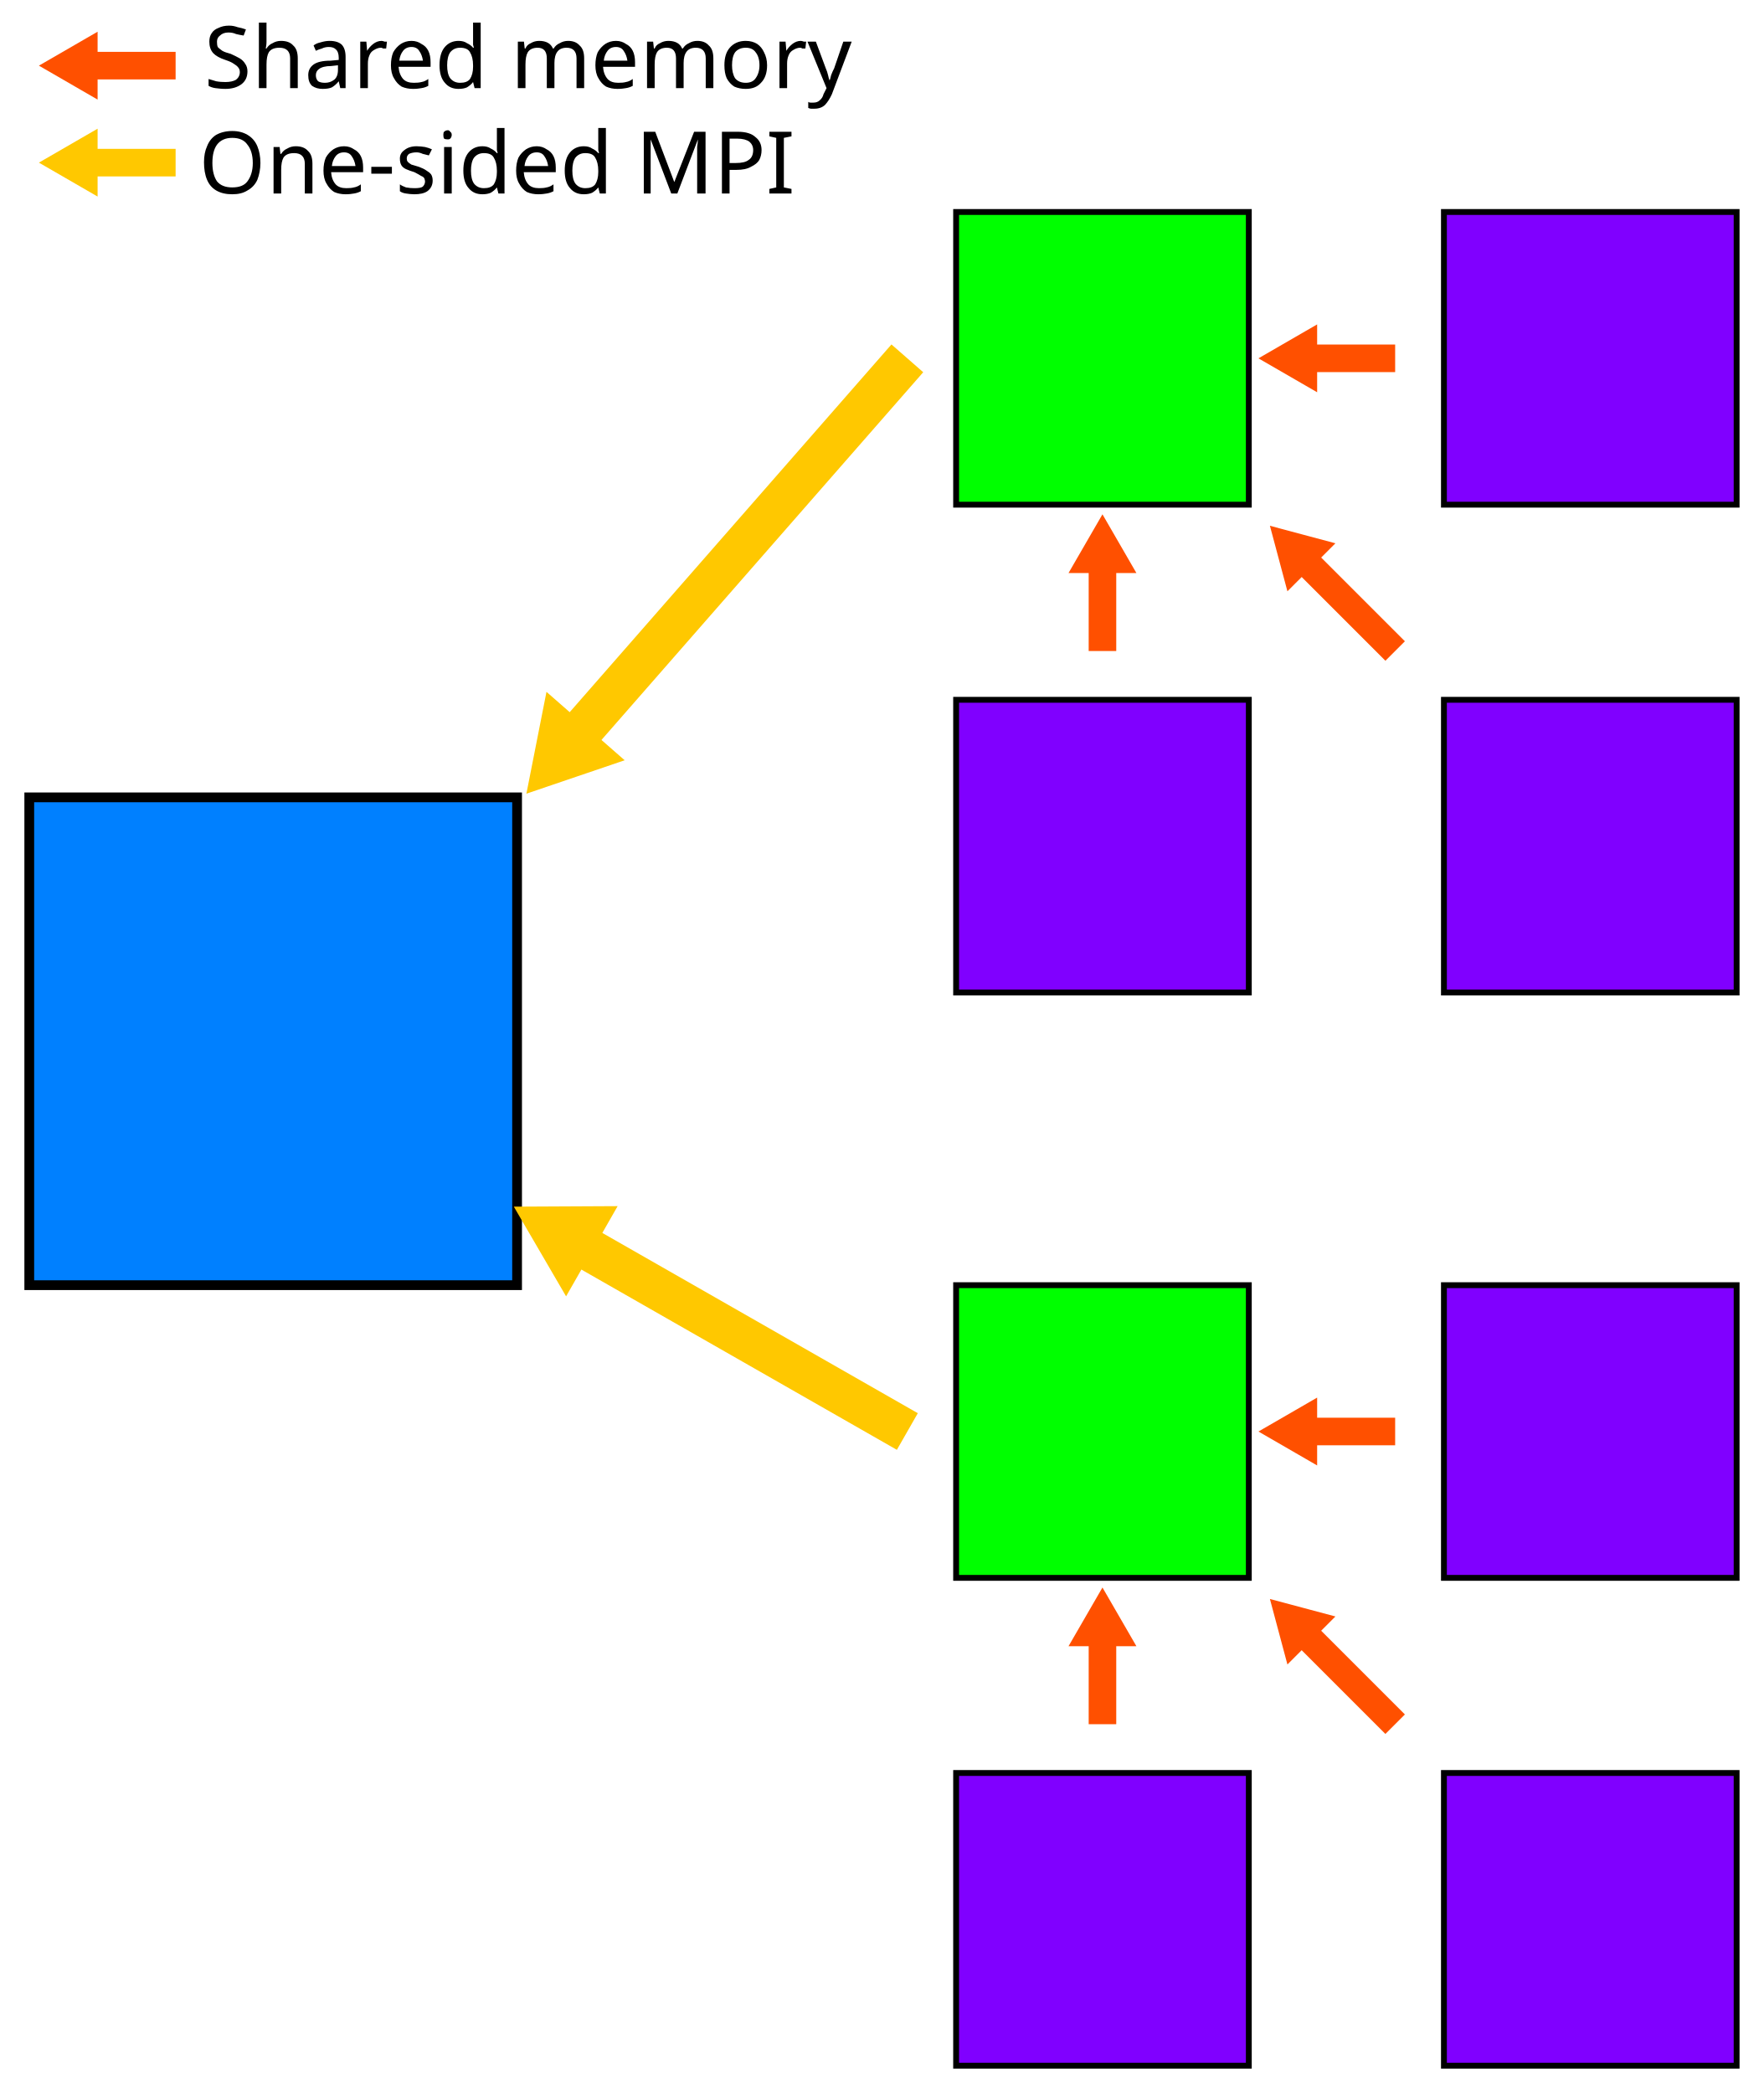
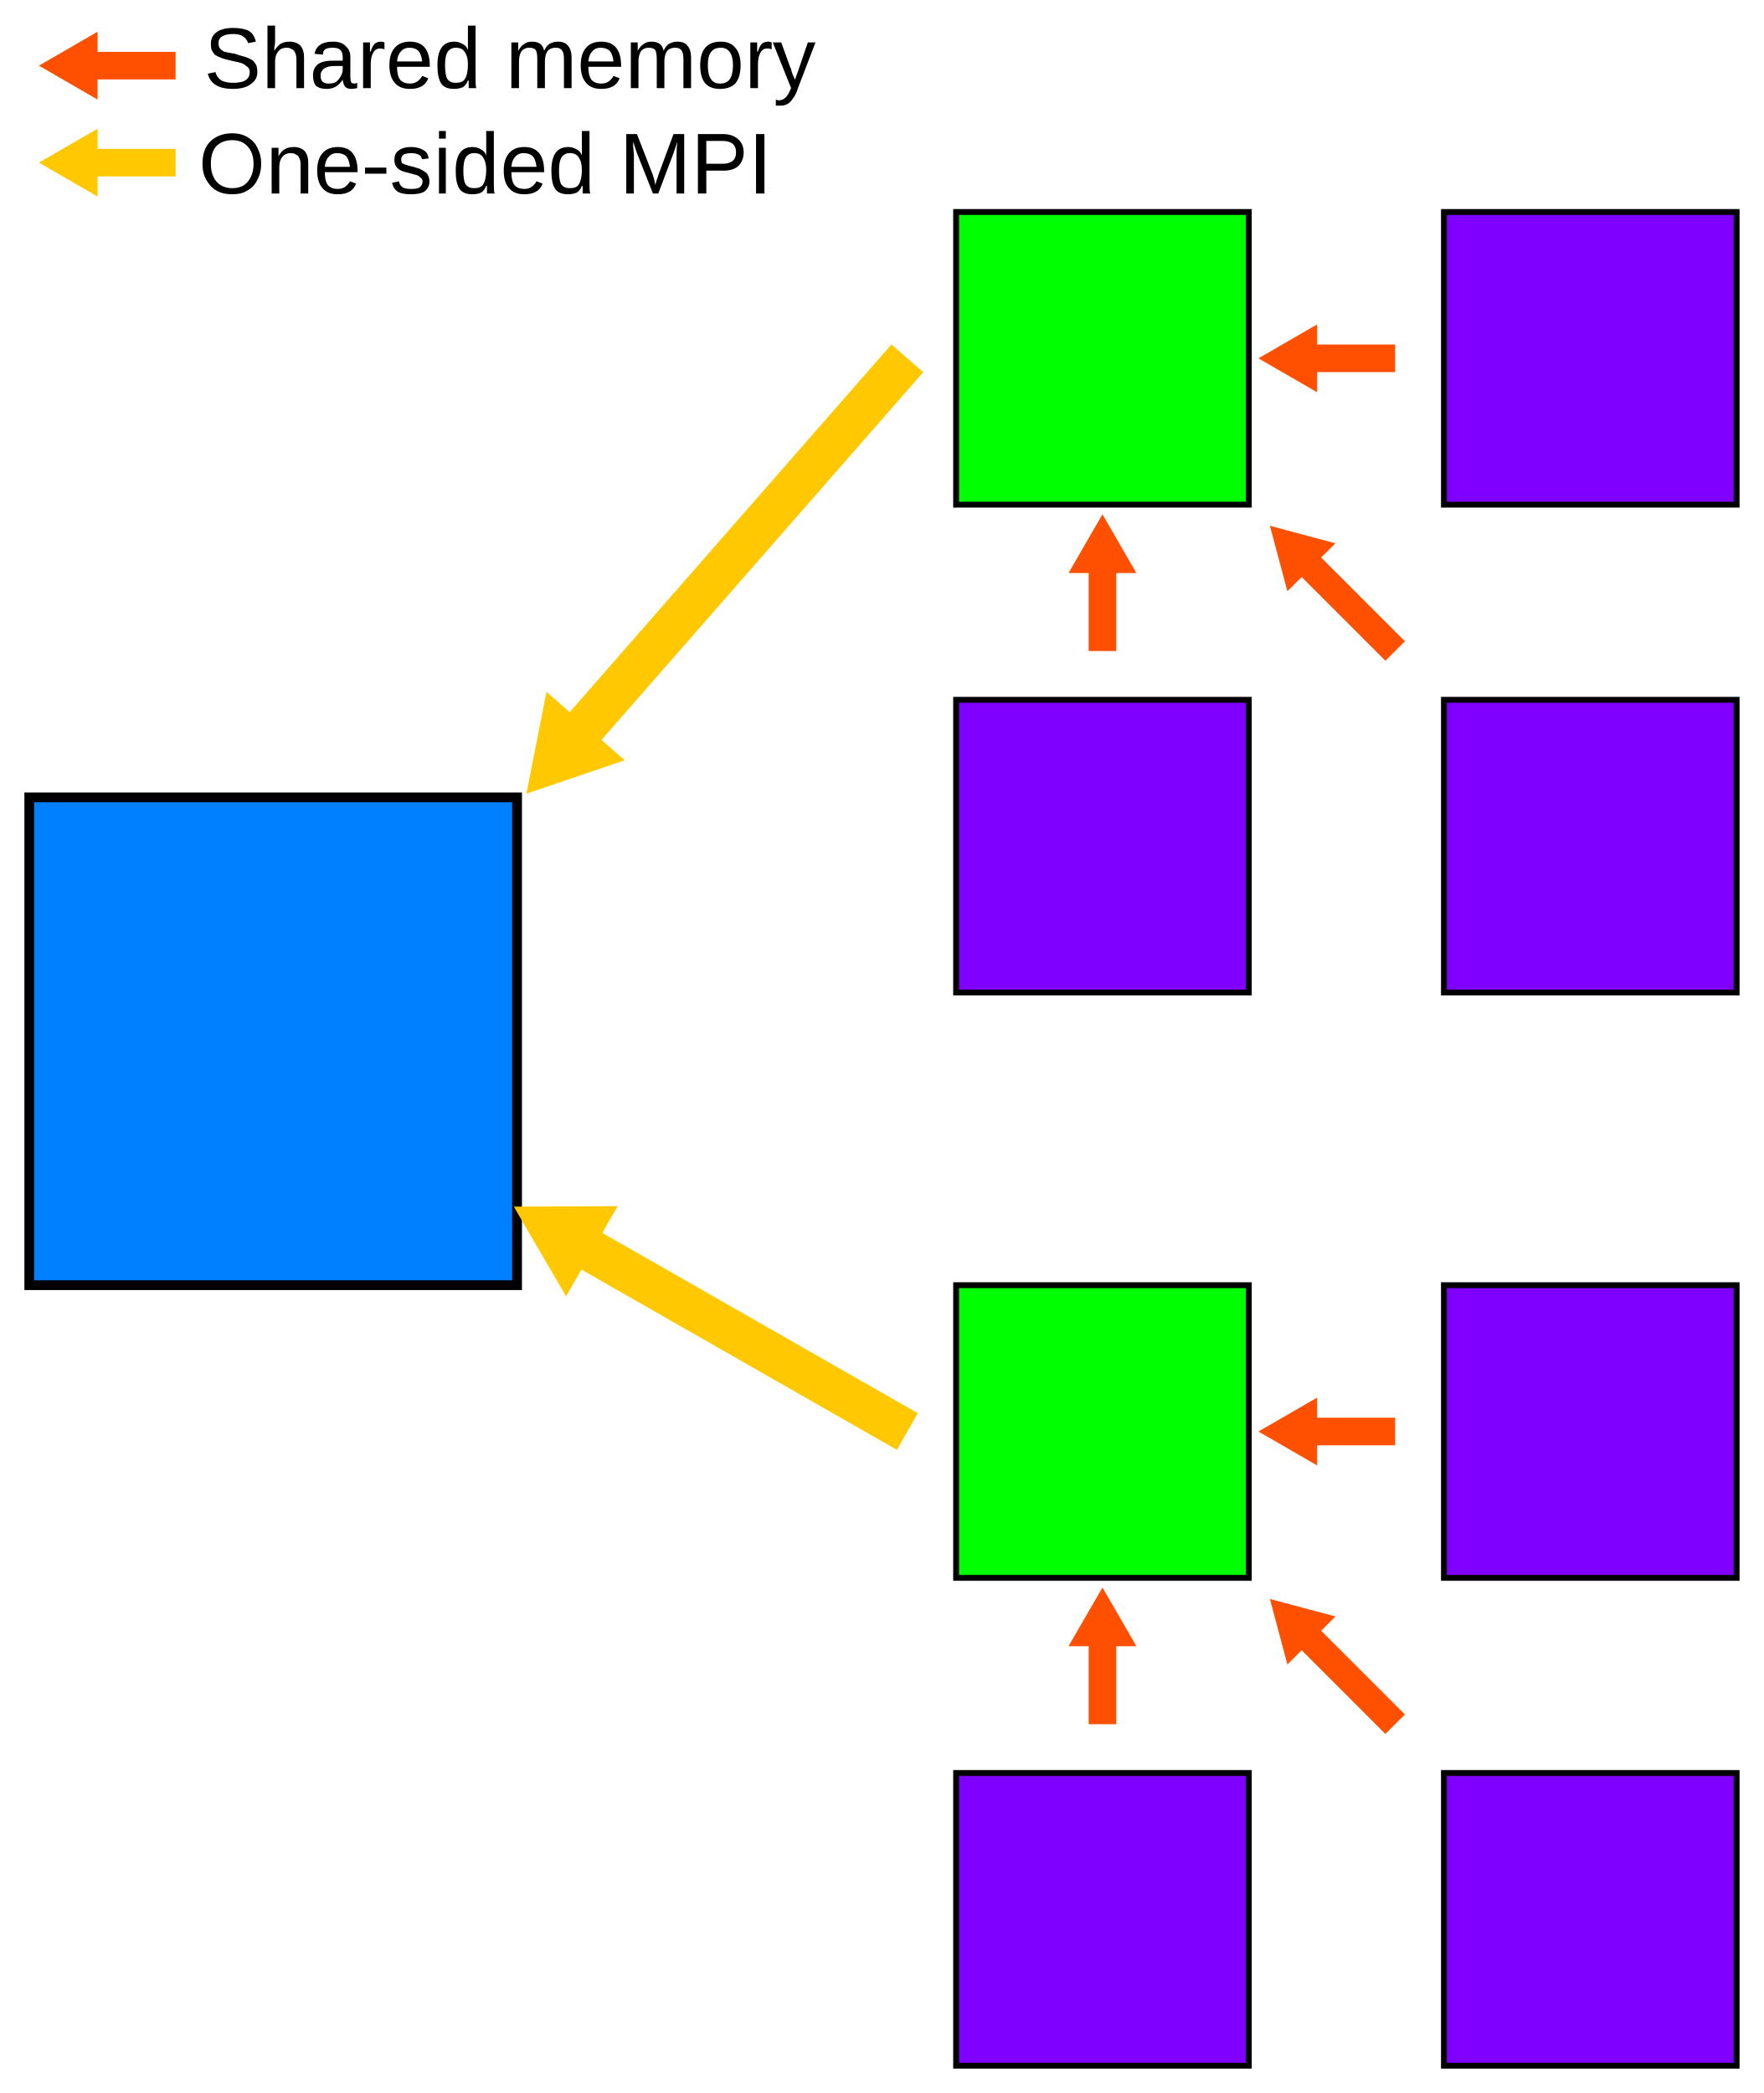
<svg xmlns="http://www.w3.org/2000/svg" width="36.16mm" height="42.906mm" viewBox="0 0 36.16 42.906" version="1.1" id="svg937">
  <defs id="defs931">
    <marker style="overflow:visible" id="marker4151" refX="0" refY="0" orient="auto">
      <path transform="scale(0.2)" style="fill:#ffc800;fill-opacity:1;fill-rule:evenodd;stroke:#ffc800;stroke-width:1pt;stroke-opacity:1" d="M 5.77,0 -2.88,5 V -5 Z" id="path4149" />
    </marker>
    <marker style="overflow:visible" id="marker4039" refX="0" refY="0" orient="auto">
      <path transform="scale(0.2)" style="fill:#ffc800;fill-opacity:1;fill-rule:evenodd;stroke:#ffc800;stroke-width:1pt;stroke-opacity:1" d="M 5.77,0 -2.88,5 V -5 Z" id="path4037" />
    </marker>
    <marker style="overflow:visible" id="marker3116" refX="0" refY="0" orient="auto">
      <path transform="scale(0.2)" style="fill:#ff5000;fill-opacity:1;fill-rule:evenodd;stroke:#ff5000;stroke-width:1pt;stroke-opacity:1" d="M 5.77,0 -2.88,5 V -5 Z" id="path3114" />
    </marker>
    <marker style="overflow:visible" id="marker3070" refX="0" refY="0" orient="auto">
      <path transform="scale(0.2)" style="fill:#ff5000;fill-opacity:1;fill-rule:evenodd;stroke:#ff5000;stroke-width:1pt;stroke-opacity:1" d="M 5.77,0 -2.88,5 V -5 Z" id="path3068" />
    </marker>
    <marker style="overflow:visible" id="TriangleOutS" refX="0" refY="0" orient="auto">
      <path transform="scale(0.2)" style="fill:#ff5000;fill-opacity:1;fill-rule:evenodd;stroke:#ff5000;stroke-width:1pt;stroke-opacity:1" d="M 5.77,0 -2.88,5 V -5 Z" id="path2848" />
    </marker>
    <marker style="overflow:visible" id="Arrow1Send" refX="0" refY="0" orient="auto">
      <path transform="matrix(-0.2,0,0,-0.2,-1.2,0)" style="fill:#000000;fill-opacity:1;fill-rule:evenodd;stroke:#000000;stroke-width:1pt;stroke-opacity:1" d="M 0,0 5,-5 -12.5,0 5,5 Z" id="path2715" />
    </marker>
    <marker style="overflow:visible" id="Arrow2Mstart" refX="0" refY="0" orient="auto">
      <path transform="scale(0.6)" d="M 8.719,4.034 -2.207,0.016 8.719,-4.002 c -1.745,2.372 -1.735,5.617 -6e-7,8.035 z" style="fill:#000000;fill-opacity:1;fill-rule:evenodd;stroke:#000000;stroke-width:0.625;stroke-linejoin:round;stroke-opacity:1" id="path2724" />
    </marker>
    <marker style="overflow:visible" id="Arrow2Lend" refX="0" refY="0" orient="auto">
      <path transform="matrix(-1.1,0,0,-1.1,-1.1,0)" d="M 8.719,4.034 -2.207,0.016 8.719,-4.002 c -1.745,2.372 -1.735,5.617 -6e-7,8.035 z" style="fill:#000000;fill-opacity:1;fill-rule:evenodd;stroke:#000000;stroke-width:0.625;stroke-linejoin:round;stroke-opacity:1" id="path2721" />
    </marker>
    <marker style="overflow:visible" id="TriangleOutS-8" refX="0" refY="0" orient="auto">
      <path transform="scale(0.2)" style="fill:#ff5000;fill-opacity:1;fill-rule:evenodd;stroke:#ff5000;stroke-width:1pt;stroke-opacity:1" d="M 5.77,0 -2.88,5 V -5 Z" id="path2848-8" />
    </marker>
    <marker style="overflow:visible" id="marker3070-9" refX="0" refY="0" orient="auto">
      <path transform="scale(0.2)" style="fill:#ff5000;fill-opacity:1;fill-rule:evenodd;stroke:#ff5000;stroke-width:1pt;stroke-opacity:1" d="M 5.77,0 -2.88,5 V -5 Z" id="path3068-7" />
    </marker>
    <marker style="overflow:visible" id="marker3116-7" refX="0" refY="0" orient="auto">
      <path transform="scale(0.2)" style="fill:#ff5000;fill-opacity:1;fill-rule:evenodd;stroke:#ff5000;stroke-width:1pt;stroke-opacity:1" d="M 5.77,0 -2.88,5 V -5 Z" id="path3114-6" />
    </marker>
    <marker style="overflow:visible" id="TriangleOutS-2" refX="0" refY="0" orient="auto">
      <path transform="scale(0.2)" style="fill:#ff5000;fill-opacity:1;fill-rule:evenodd;stroke:#ff5000;stroke-width:1pt;stroke-opacity:1" d="M 5.77,0 -2.88,5 V -5 Z" id="path2848-4" />
    </marker>
    <marker style="overflow:visible" id="TriangleOutS-2-8" refX="0" refY="0" orient="auto">
      <path transform="scale(0.2)" style="fill:#ffc800;fill-opacity:1;fill-rule:evenodd;stroke:#ffc800;stroke-width:1pt;stroke-opacity:1" d="M 5.77,0 -2.88,5 V -5 Z" id="path2848-4-1" />
    </marker>
  </defs>
  <g id="layer1" transform="translate(-105.4,-75.65421)">
    <rect style="fill:#0080ff;fill-opacity:1;stroke:#000000;stroke-width:0.2;stroke-miterlimit:4;stroke-dasharray:none;stroke-opacity:1" id="rect909-9-8-17-8-6" width="10" height="10" x="106" y="92" />
    <rect style="fill:#00ff00;fill-opacity:1;stroke:#000000;stroke-width:0.12;stroke-miterlimit:4;stroke-dasharray:none;stroke-opacity:1" id="rect909-9-2-4" width="6" height="6" x="125" y="80" />
    <rect style="fill:#8000ff;fill-opacity:1;stroke:#000000;stroke-width:0.12;stroke-miterlimit:4;stroke-dasharray:none;stroke-opacity:1" id="rect909-9-8-17-3" width="6" height="6" x="135" y="80" />
    <rect style="fill:#8000ff;fill-opacity:1;stroke:#000000;stroke-width:0.12;stroke-miterlimit:4;stroke-dasharray:none;stroke-opacity:1" id="rect909-9-8-3-7-3" width="6" height="6" x="135" y="90" />
    <rect style="fill:#8000ff;fill-opacity:1;stroke:#000000;stroke-width:0.12;stroke-miterlimit:4;stroke-dasharray:none;stroke-opacity:1" id="rect909-9-8-0-4-7-8-3" width="6" height="6" x="125" y="90" />
    <path style="fill:#ff5000;fill-opacity:1;stroke:#ff5000;stroke-width:0.565;stroke-linecap:butt;stroke-linejoin:miter;stroke-miterlimit:4;stroke-dasharray:none;stroke-opacity:1;marker-end:url(#TriangleOutS)" d="m 134,83 c -2,0 -2,0 -2,0" id="path2694" />
    <path style="fill:#ff5000;fill-opacity:1;stroke:#ff5000;stroke-width:0.565;stroke-linecap:butt;stroke-linejoin:miter;stroke-miterlimit:4;stroke-dasharray:none;stroke-opacity:1;marker-end:url(#marker3070)" d="M 134,89 132,87" id="path2696" />
    <path style="fill:#ff5000;fill-opacity:1;stroke:#ff5000;stroke-width:0.565;stroke-linecap:butt;stroke-linejoin:miter;stroke-miterlimit:4;stroke-dasharray:none;stroke-opacity:1;marker-end:url(#marker3116)" d="M 128,89 V 87" id="path2698" />
    <rect style="fill:#00ff00;fill-opacity:1;stroke:#000000;stroke-width:0.12;stroke-miterlimit:4;stroke-dasharray:none;stroke-opacity:1" id="rect909-9-2-4-4" width="6" height="6" x="125" y="102" />
    <rect style="fill:#8000ff;fill-opacity:1;stroke:#000000;stroke-width:0.12;stroke-miterlimit:4;stroke-dasharray:none;stroke-opacity:1" id="rect909-9-8-17-3-3" width="6" height="6" x="135" y="102" />
    <rect style="fill:#8000ff;fill-opacity:1;stroke:#000000;stroke-width:0.12;stroke-miterlimit:4;stroke-dasharray:none;stroke-opacity:1" id="rect909-9-8-3-7-3-0" width="6" height="6" x="135" y="112" />
    <rect style="fill:#8000ff;fill-opacity:1;stroke:#000000;stroke-width:0.12;stroke-miterlimit:4;stroke-dasharray:none;stroke-opacity:1" id="rect909-9-8-0-4-7-8-3-3" width="6" height="6" x="125" y="112" />
    <path style="fill:#ff5000;fill-opacity:1;stroke:#ff5000;stroke-width:0.565;stroke-linecap:butt;stroke-linejoin:miter;stroke-miterlimit:4;stroke-dasharray:none;stroke-opacity:1;marker-end:url(#TriangleOutS-8)" d="m 134,105 c -2,0 -2,0 -2,0" id="path2694-0" />
    <path style="fill:#ff5000;fill-opacity:1;stroke:#ff5000;stroke-width:0.565;stroke-linecap:butt;stroke-linejoin:miter;stroke-miterlimit:4;stroke-dasharray:none;stroke-opacity:1;marker-end:url(#marker3070-9)" d="m 134,111 -2,-2" id="path2696-9" />
    <path style="fill:#ff5000;fill-opacity:1;stroke:#ff5000;stroke-width:0.565;stroke-linecap:butt;stroke-linejoin:miter;stroke-miterlimit:4;stroke-dasharray:none;stroke-opacity:1;marker-end:url(#marker3116-7)" d="m 128,111 v -2" id="path2698-2" />
    <path style="fill:none;stroke:#ffc800;stroke-width:0.865;stroke-linecap:butt;stroke-linejoin:miter;stroke-miterlimit:4;stroke-dasharray:none;stroke-opacity:1;marker-end:url(#marker4039)" d="m 124,83 -7,8" id="path4033" />
    <path style="fill:none;stroke:#ffc800;stroke-width:0.865;stroke-linecap:butt;stroke-linejoin:miter;stroke-miterlimit:4;stroke-dasharray:none;stroke-opacity:1;marker-end:url(#marker4151)" d="m 124,105 -7,-4" id="path4035" />
-     <text xml:space="preserve" style="font-style:normal;font-variant:normal;font-weight:normal;font-stretch:normal;font-size:1.764px;line-height:1.25;font-family:sans-serif;-inkscape-font-specification:'sans-serif, Normal';font-variant-ligatures:normal;font-variant-caps:normal;font-variant-numeric:normal;font-variant-east-asian:normal;fill:#000000;fill-opacity:1;stroke:none;stroke-width:0.265" x="109.582" y="77.461" id="text4557-5">
+     <text xml:space="preserve" style="font-style:normal;font-variant:normal;font-weight:normal;font-stretch:normal;font-size:1.764px;line-height:1.25;font-family:'Liberation Sans',Helvetica,Arial,sans-serif;-inkscape-font-specification:'Liberation Sans, Normal','Helvetica, Normal','Arial, Normal','sans-serif, Normal';font-variant-ligatures:normal;font-variant-caps:normal;font-variant-numeric:normal;font-variant-east-asian:normal;fill:#000000;fill-opacity:1;stroke:none;stroke-width:0.265;" x="109.582" y="77.461" id="text4557-5">
      <tspan id="tspan4582" x="109.582" y="77.461">Shared memory</tspan>
    </text>
-     <text xml:space="preserve" style="font-style:normal;font-variant:normal;font-weight:normal;font-stretch:normal;font-size:1.764px;line-height:1.25;font-family:sans-serif;-inkscape-font-specification:'sans-serif, Normal';font-variant-ligatures:normal;font-variant-caps:normal;font-variant-numeric:normal;font-variant-east-asian:normal;fill:#000000;fill-opacity:1;stroke:none;stroke-width:0.265" x="109.471" y="79.621" id="text4557-5-9">
+     <text xml:space="preserve" style="font-style:normal;font-variant:normal;font-weight:normal;font-stretch:normal;font-size:1.764px;line-height:1.25;font-family:'Liberation Sans',Helvetica,Arial,sans-serif;-inkscape-font-specification:'Liberation Sans, Normal','Helvetica, Normal','Arial, Normal','sans-serif, Normal';font-variant-ligatures:normal;font-variant-caps:normal;font-variant-numeric:normal;font-variant-east-asian:normal;fill:#000000;fill-opacity:1;stroke:none;stroke-width:0.265;" x="109.471" y="79.621" id="text4557-5-9">
      <tspan id="tspan4623" x="109.471" y="79.621">One-sided MPI</tspan>
    </text>
    <path style="fill:#ff5000;fill-opacity:1;stroke:#ff5000;stroke-width:0.565;stroke-linecap:butt;stroke-linejoin:miter;stroke-miterlimit:4;stroke-dasharray:none;stroke-opacity:1;marker-end:url(#TriangleOutS-2)" d="m 109,77 c -2,0 -2,0 -2,0" id="path2694-7" />
    <path style="fill:#ffc800;fill-opacity:1;stroke:#ffc800;stroke-width:0.565;stroke-linecap:butt;stroke-linejoin:miter;stroke-miterlimit:4;stroke-dasharray:none;stroke-opacity:1;marker-end:url(#TriangleOutS-2-8)" d="m 109,78.988 c -2,0 -2,0 -2,0" id="path2694-7-2" />
  </g>
</svg>
